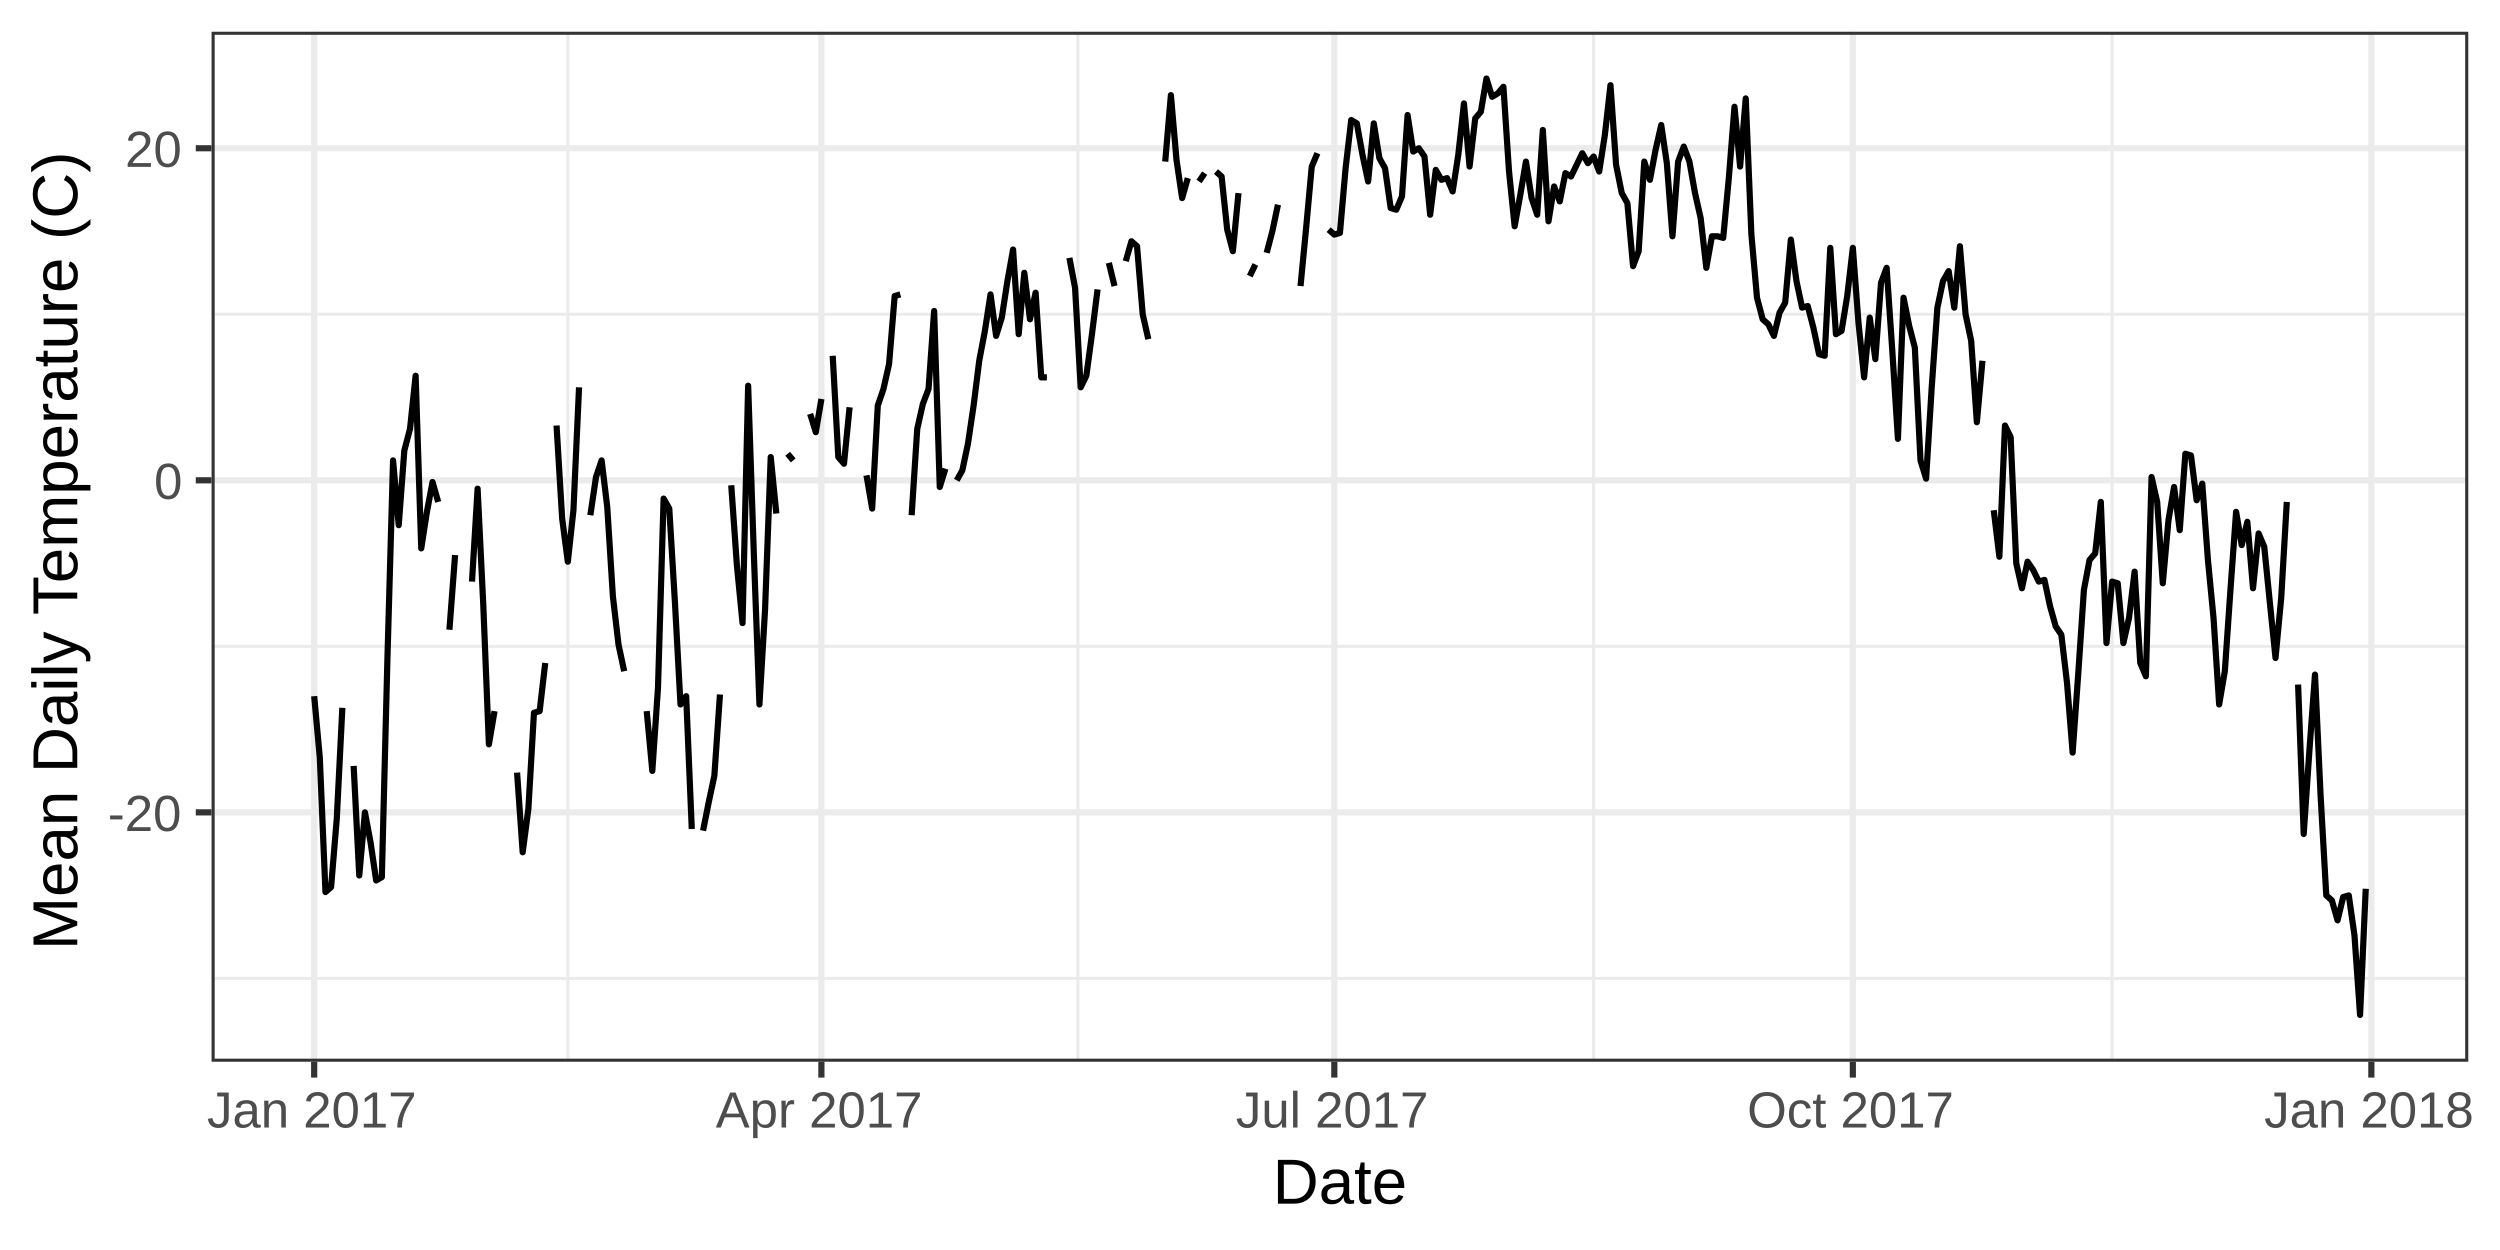
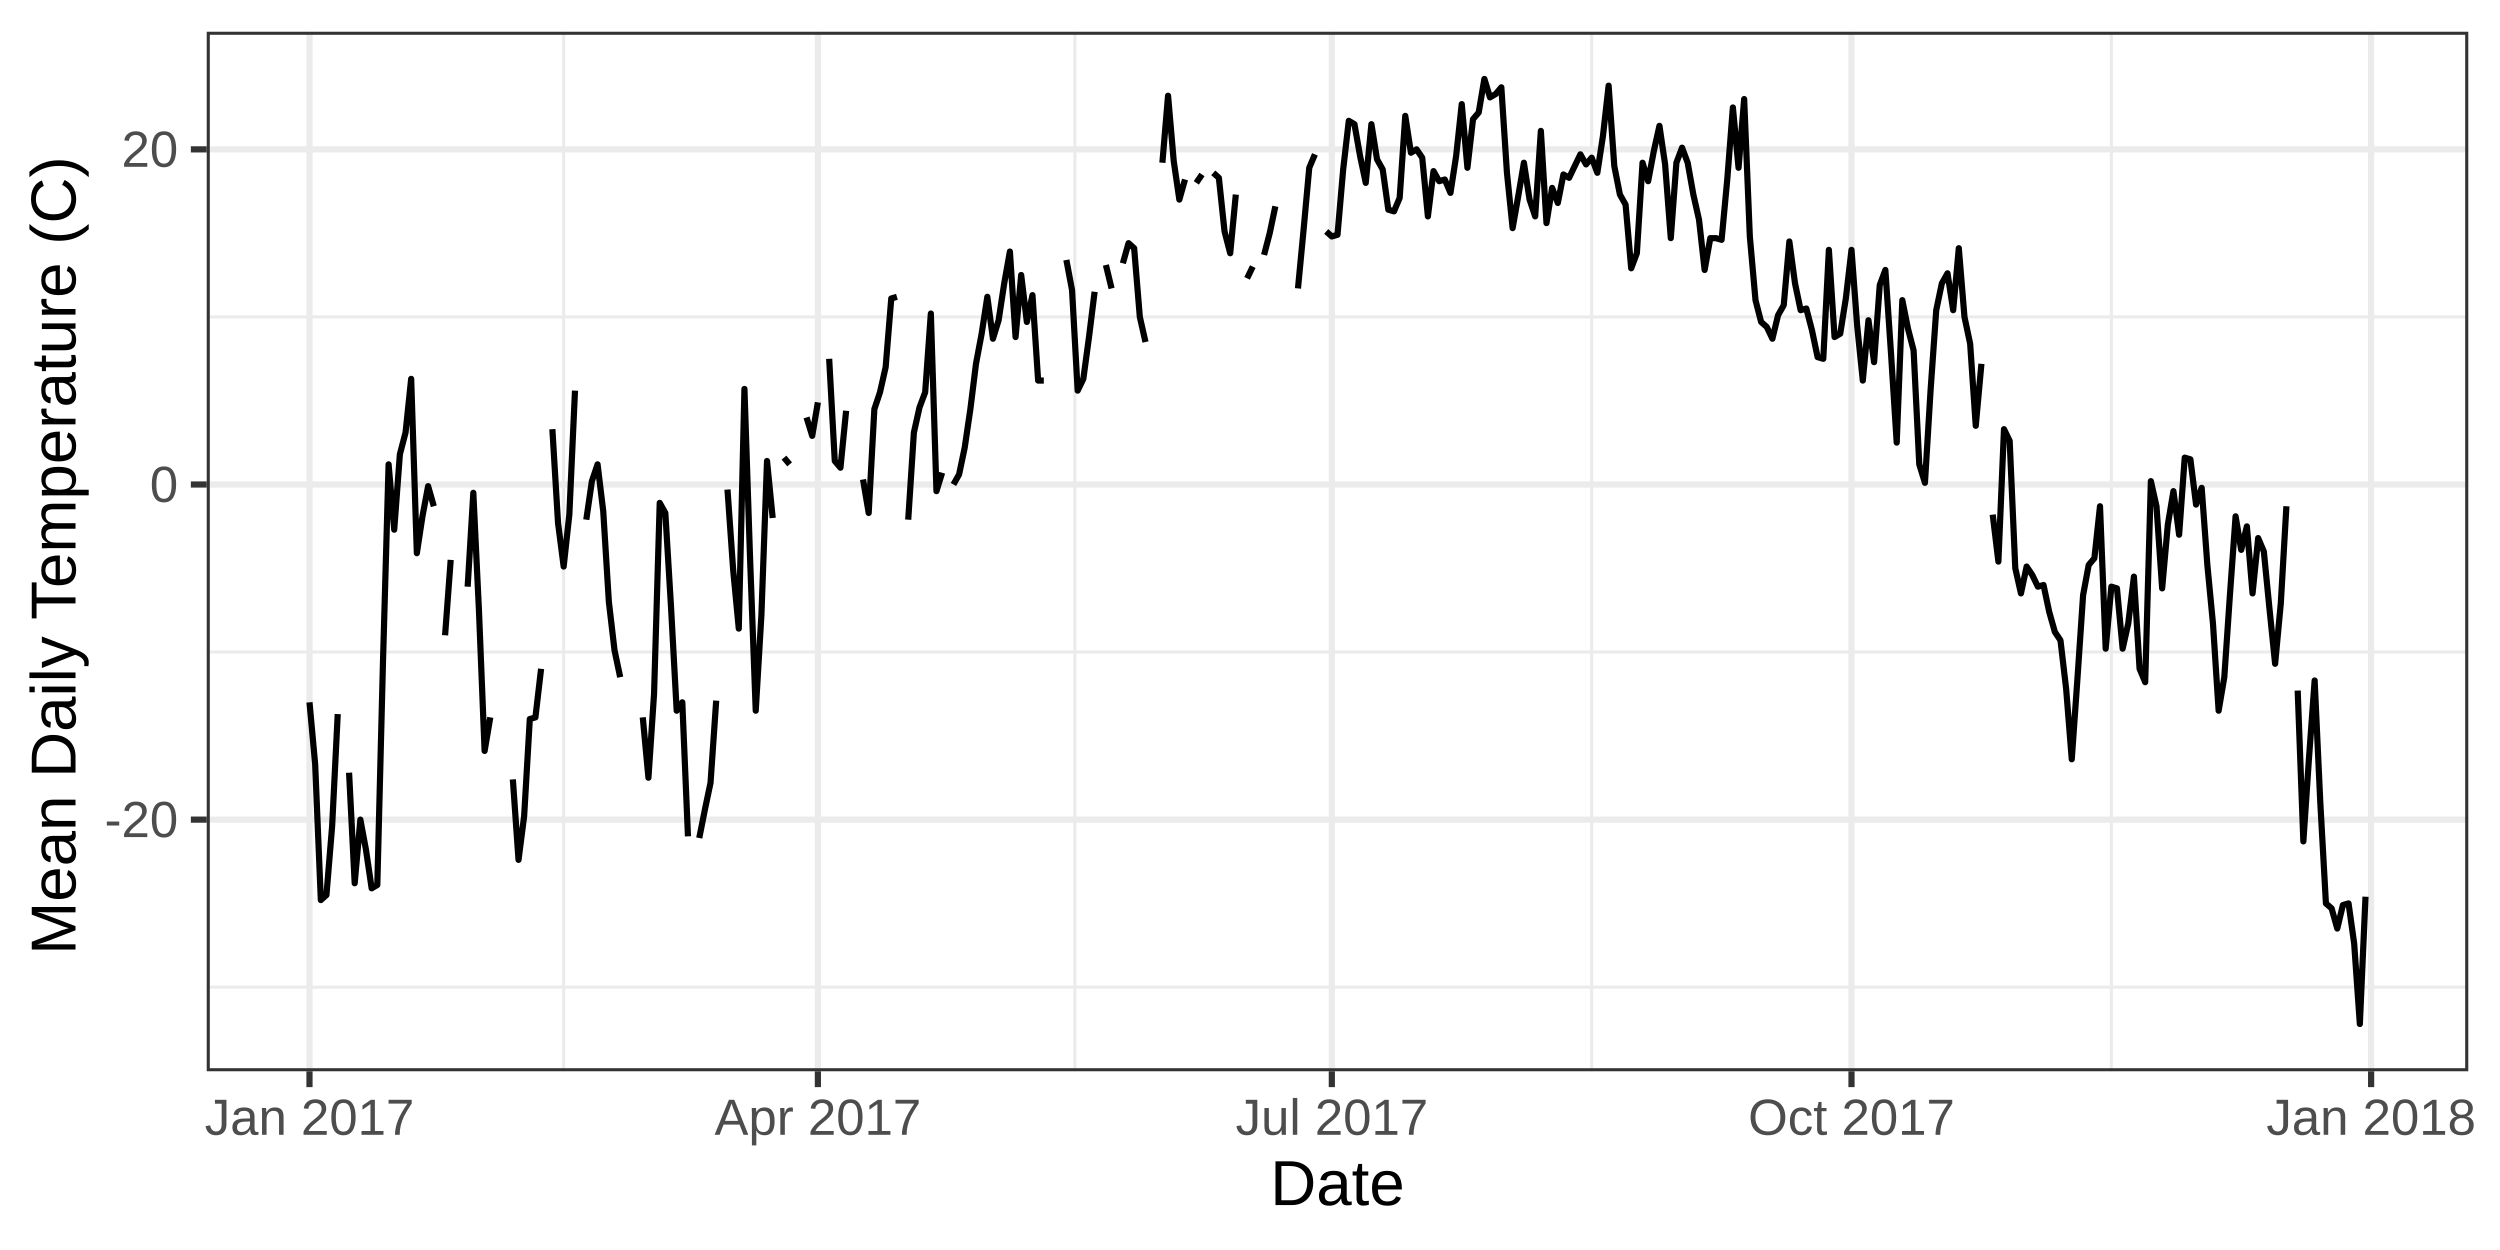
<svg xmlns="http://www.w3.org/2000/svg" viewBox="0 0 432.00 216.00">
  <defs>
    <style type="text/css">
-     line, polyline, path, rect, circle {
+     line, polyline, polygon, path, rect, circle {
      fill: none;
      stroke: #000000;
      stroke-linecap: round;
      stroke-linejoin: round;
      stroke-miterlimit: 10.00;
    }
  </style>
  </defs>
  <rect width="100%" height="100%" style="stroke: none; fill: #FFFFFF;" />
  <rect x="0.00" y="0.00" width="432.00" height="216.00" style="stroke-width: 1.07; stroke: #FFFFFF; fill: #FFFFFF;" />
  <defs>
-     <clipPath id="cpMzYuNTY0N3w0MjYuNTIxfDE4My40NzR8NS40Nzk0NQ==">
-       <rect x="36.56" y="5.48" width="389.96" height="177.99" />
+     <clipPath id="cpMzUuNzJ8NDI2LjUyfDE4NS4xMnw1LjQ4">
+       <rect x="35.72" y="5.48" width="390.80" height="179.64" />
    </clipPath>
  </defs>
-   <rect x="36.56" y="5.48" width="389.96" height="177.99" style="stroke-width: 1.07; stroke: none; fill: #FFFFFF;" clip-path="url(#cpMzYuNTY0N3w0MjYuNTIxfDE4My40NzR8NS40Nzk0NQ==)" />
-   <polyline points="36.56,169.07 426.52,169.07 " style="stroke-width: 0.53; stroke: #EBEBEB; stroke-linecap: butt;" clip-path="url(#cpMzYuNTY0N3w0MjYuNTIxfDE4My40NzR8NS40Nzk0NQ==)" />
-   <polyline points="36.56,111.69 426.52,111.69 " style="stroke-width: 0.53; stroke: #EBEBEB; stroke-linecap: butt;" clip-path="url(#cpMzYuNTY0N3w0MjYuNTIxfDE4My40NzR8NS40Nzk0NQ==)" />
-   <polyline points="36.56,54.31 426.52,54.31 " style="stroke-width: 0.53; stroke: #EBEBEB; stroke-linecap: butt;" clip-path="url(#cpMzYuNTY0N3w0MjYuNTIxfDE4My40NzR8NS40Nzk0NQ==)" />
-   <polyline points="98.12,183.47 98.12,5.48 " style="stroke-width: 0.53; stroke: #EBEBEB; stroke-linecap: butt;" clip-path="url(#cpMzYuNTY0N3w0MjYuNTIxfDE4My40NzR8NS40Nzk0NQ==)" />
-   <polyline points="186.26,183.47 186.26,5.48 " style="stroke-width: 0.53; stroke: #EBEBEB; stroke-linecap: butt;" clip-path="url(#cpMzYuNTY0N3w0MjYuNTIxfDE4My40NzR8NS40Nzk0NQ==)" />
-   <polyline points="275.37,183.47 275.37,5.48 " style="stroke-width: 0.53; stroke: #EBEBEB; stroke-linecap: butt;" clip-path="url(#cpMzYuNTY0N3w0MjYuNTIxfDE4My40NzR8NS40Nzk0NQ==)" />
-   <polyline points="364.97,183.47 364.97,5.48 " style="stroke-width: 0.53; stroke: #EBEBEB; stroke-linecap: butt;" clip-path="url(#cpMzYuNTY0N3w0MjYuNTIxfDE4My40NzR8NS40Nzk0NQ==)" />
-   <polyline points="36.56,140.38 426.52,140.38 " style="stroke-width: 1.07; stroke: #EBEBEB; stroke-linecap: butt;" clip-path="url(#cpMzYuNTY0N3w0MjYuNTIxfDE4My40NzR8NS40Nzk0NQ==)" />
-   <polyline points="36.56,83.00 426.52,83.00 " style="stroke-width: 1.07; stroke: #EBEBEB; stroke-linecap: butt;" clip-path="url(#cpMzYuNTY0N3w0MjYuNTIxfDE4My40NzR8NS40Nzk0NQ==)" />
-   <polyline points="36.56,25.62 426.52,25.62 " style="stroke-width: 1.07; stroke: #EBEBEB; stroke-linecap: butt;" clip-path="url(#cpMzYuNTY0N3w0MjYuNTIxfDE4My40NzR8NS40Nzk0NQ==)" />
-   <polyline points="54.29,183.47 54.29,5.48 " style="stroke-width: 1.07; stroke: #EBEBEB; stroke-linecap: butt;" clip-path="url(#cpMzYuNTY0N3w0MjYuNTIxfDE4My40NzR8NS40Nzk0NQ==)" />
-   <polyline points="141.94,183.47 141.94,5.48 " style="stroke-width: 1.07; stroke: #EBEBEB; stroke-linecap: butt;" clip-path="url(#cpMzYuNTY0N3w0MjYuNTIxfDE4My40NzR8NS40Nzk0NQ==)" />
-   <polyline points="230.57,183.47 230.57,5.48 " style="stroke-width: 1.07; stroke: #EBEBEB; stroke-linecap: butt;" clip-path="url(#cpMzYuNTY0N3w0MjYuNTIxfDE4My40NzR8NS40Nzk0NQ==)" />
-   <polyline points="320.17,183.47 320.17,5.48 " style="stroke-width: 1.07; stroke: #EBEBEB; stroke-linecap: butt;" clip-path="url(#cpMzYuNTY0N3w0MjYuNTIxfDE4My40NzR8NS40Nzk0NQ==)" />
-   <polyline points="409.77,183.47 409.77,5.48 " style="stroke-width: 1.07; stroke: #EBEBEB; stroke-linecap: butt;" clip-path="url(#cpMzYuNTY0N3w0MjYuNTIxfDE4My40NzR8NS40Nzk0NQ==)" />
-   <polyline points="54.29,120.30 55.26,130.91 56.24,154.15 57.21,153.29 58.19,141.53 59.16,122.31 " style="stroke-width: 1.07; stroke-linecap: butt;" clip-path="url(#cpMzYuNTY0N3w0MjYuNTIxfDE4My40NzR8NS40Nzk0NQ==)" />
-   <polyline points="61.11,132.35 62.08,151.28 63.06,140.38 64.03,145.55 65.00,152.14 65.98,151.57 66.95,113.70 67.92,79.56 68.90,90.75 69.87,77.84 70.85,74.11 71.82,64.93 72.79,94.76 73.77,88.45 74.74,83.29 75.72,86.73 " style="stroke-width: 1.07; stroke-linecap: butt;" clip-path="url(#cpMzYuNTY0N3w0MjYuNTIxfDE4My40NzR8NS40Nzk0NQ==)" />
-   <polyline points="77.66,108.82 78.64,95.91 " style="stroke-width: 1.07; stroke-linecap: butt;" clip-path="url(#cpMzYuNTY0N3w0MjYuNTIxfDE4My40NzR8NS40Nzk0NQ==)" />
-   <polyline points="81.56,100.50 82.53,84.44 83.51,104.52 84.48,128.62 85.46,122.88 " style="stroke-width: 1.07; stroke-linecap: butt;" clip-path="url(#cpMzYuNTY0N3w0MjYuNTIxfDE4My40NzR8NS40Nzk0NQ==)" />
-   <polyline points="89.35,133.50 90.32,147.27 91.30,139.81 92.27,123.17 93.25,122.88 94.22,114.56 " style="stroke-width: 1.07; stroke-linecap: butt;" clip-path="url(#cpMzYuNTY0N3w0MjYuNTIxfDE4My40NzR8NS40Nzk0NQ==)" />
-   <polyline points="96.17,73.53 97.14,89.60 98.12,97.06 99.09,88.17 100.06,66.93 " style="stroke-width: 1.07; stroke-linecap: butt;" clip-path="url(#cpMzYuNTY0N3w0MjYuNTIxfDE4My40NzR8NS40Nzk0NQ==)" />
-   <polyline points="102.01,89.03 102.99,82.43 103.96,79.56 104.93,87.59 105.91,103.08 106.88,111.40 107.86,115.99 " style="stroke-width: 1.07; stroke-linecap: butt;" clip-path="url(#cpMzYuNTY0N3w0MjYuNTIxfDE4My40NzR8NS40Nzk0NQ==)" />
-   <polyline points="111.75,122.88 112.72,133.21 113.70,118.86 114.67,86.16 115.65,87.88 116.62,103.94 117.59,121.73 118.57,120.30 119.54,143.25 " style="stroke-width: 1.07; stroke-linecap: butt;" clip-path="url(#cpMzYuNTY0N3w0MjYuNTIxfDE4My40NzR8NS40Nzk0NQ==)" />
-   <polyline points="121.49,143.54 122.46,138.66 123.44,134.07 124.41,120.01 " style="stroke-width: 1.07; stroke-linecap: butt;" clip-path="url(#cpMzYuNTY0N3w0MjYuNTIxfDE4My40NzR8NS40Nzk0NQ==)" />
-   <polyline points="126.36,83.86 127.33,97.63 128.31,107.67 129.28,66.65 130.26,95.62 131.23,121.73 132.20,105.38 133.18,78.98 134.15,88.74 " style="stroke-width: 1.07; stroke-linecap: butt;" clip-path="url(#cpMzYuNTY0N3w0MjYuNTIxfDE4My40NzR8NS40Nzk0NQ==)" />
-   <polyline points="136.10,78.41 137.07,79.56 " style="stroke-width: 1.07; stroke-linecap: butt;" clip-path="url(#cpMzYuNTY0N3w0MjYuNTIxfDE4My40NzR8NS40Nzk0NQ==)" />
-   <polyline points="139.99,71.52 140.97,74.68 141.94,68.94 " style="stroke-width: 1.07; stroke-linecap: butt;" clip-path="url(#cpMzYuNTY0N3w0MjYuNTIxfDE4My40NzR8NS40Nzk0NQ==)" />
-   <polyline points="143.89,61.48 144.86,78.98 145.84,80.13 146.81,70.38 " style="stroke-width: 1.07; stroke-linecap: butt;" clip-path="url(#cpMzYuNTY0N3w0MjYuNTIxfDE4My40NzR8NS40Nzk0NQ==)" />
-   <polyline points="149.73,82.14 150.71,87.88 151.68,70.09 152.66,67.22 153.63,62.92 154.60,51.15 155.58,50.87 " style="stroke-width: 1.07; stroke-linecap: butt;" clip-path="url(#cpMzYuNTY0N3w0MjYuNTIxfDE4My40NzR8NS40Nzk0NQ==)" />
-   <polyline points="157.53,89.03 158.50,74.11 159.47,69.80 160.45,67.22 161.42,53.74 162.39,84.15 163.37,80.99 " style="stroke-width: 1.07; stroke-linecap: butt;" clip-path="url(#cpMzYuNTY0N3w0MjYuNTIxfDE4My40NzR8NS40Nzk0NQ==)" />
-   <polyline points="165.32,83.00 166.29,81.28 167.26,76.69 168.24,70.09 169.21,62.34 170.19,57.18 171.16,50.87 172.13,58.04 173.11,54.88 174.08,48.57 175.06,43.12 176.03,57.75 177.00,47.14 177.98,55.17 178.95,50.58 179.93,65.21 180.90,65.21 " style="stroke-width: 1.07; stroke-linecap: butt;" clip-path="url(#cpMzYuNTY0N3w0MjYuNTIxfDE4My40NzR8NS40Nzk0NQ==)" />
-   <polyline points="184.79,44.56 185.77,49.72 186.74,66.93 187.72,64.93 188.69,57.75 189.66,50.01 " style="stroke-width: 1.07; stroke-linecap: butt;" clip-path="url(#cpMzYuNTY0N3w0MjYuNTIxfDE4My40NzR8NS40Nzk0NQ==)" />
-   <polyline points="191.61,45.42 192.59,49.43 " style="stroke-width: 1.07; stroke-linecap: butt;" clip-path="url(#cpMzYuNTY0N3w0MjYuNTIxfDE4My40NzR8NS40Nzk0NQ==)" />
-   <polyline points="194.53,45.13 195.51,41.69 196.48,42.55 197.46,54.31 198.43,58.61 " style="stroke-width: 1.07; stroke-linecap: butt;" clip-path="url(#cpMzYuNTY0N3w0MjYuNTIxfDE4My40NzR8NS40Nzk0NQ==)" />
-   <polyline points="201.35,27.92 202.33,16.44 203.30,27.63 204.27,34.23 205.25,30.78 " style="stroke-width: 1.07; stroke-linecap: butt;" clip-path="url(#cpMzYuNTY0N3w0MjYuNTIxfDE4My40NzR8NS40Nzk0NQ==)" />
-   <polyline points="207.19,31.36 208.17,29.92 " style="stroke-width: 1.07; stroke-linecap: butt;" clip-path="url(#cpMzYuNTY0N3w0MjYuNTIxfDE4My40NzR8NS40Nzk0NQ==)" />
-   <polyline points="210.12,29.64 211.09,30.50 212.06,39.68 213.04,43.41 214.01,33.37 " style="stroke-width: 1.07; stroke-linecap: butt;" clip-path="url(#cpMzYuNTY0N3w0MjYuNTIxfDE4My40NzR8NS40Nzk0NQ==)" />
-   <polyline points="215.96,47.71 216.93,45.70 " style="stroke-width: 1.07; stroke-linecap: butt;" clip-path="url(#cpMzYuNTY0N3w0MjYuNTIxfDE4My40NzR8NS40Nzk0NQ==)" />
-   <polyline points="218.88,43.69 219.86,39.97 220.83,35.37 " style="stroke-width: 1.07; stroke-linecap: butt;" clip-path="url(#cpMzYuNTY0N3w0MjYuNTIxfDE4My40NzR8NS40Nzk0NQ==)" />
-   <polyline points="224.73,49.43 225.70,39.39 226.67,28.78 227.65,26.48 " style="stroke-width: 1.07; stroke-linecap: butt;" clip-path="url(#cpMzYuNTY0N3w0MjYuNTIxfDE4My40NzR8NS40Nzk0NQ==)" />
-   <polyline points="229.59,39.68 230.57,40.54 231.54,40.25 232.52,29.06 233.49,20.74 234.46,21.32 235.44,26.77 236.41,31.36 237.39,21.32 238.36,27.34 239.33,29.06 240.31,35.95 241.28,36.24 242.26,33.94 243.23,19.88 244.20,26.19 245.18,25.62 246.15,27.05 247.13,37.10 248.10,29.35 249.07,31.07 250.05,30.78 251.02,33.08 251.99,26.77 252.97,17.87 253.94,28.78 254.92,20.46 255.89,19.31 256.86,13.57 257.84,16.73 258.81,16.15 259.79,15.00 260.76,29.64 261.73,39.10 262.71,33.65 263.68,27.92 264.66,34.23 265.63,37.10 266.60,22.46 267.58,38.24 268.55,32.22 269.53,34.80 270.50,29.92 271.47,30.50 272.45,28.49 273.42,26.48 274.39,28.20 275.37,27.05 276.34,29.64 277.32,23.32 278.29,14.72 279.26,28.49 280.24,33.37 281.21,35.09 282.19,45.99 283.16,43.41 284.13,27.92 285.11,31.07 286.08,25.91 287.06,21.60 288.03,28.20 289.00,40.83 289.98,27.92 290.95,25.33 291.93,27.92 292.90,33.37 293.87,37.67 294.85,46.28 295.82,40.83 296.79,40.83 297.77,41.11 298.74,30.78 299.72,18.45 300.69,28.78 301.66,17.01 302.64,40.54 303.61,51.44 304.59,55.17 305.56,56.03 306.53,58.04 307.51,54.02 308.48,52.30 309.46,41.40 310.43,48.57 311.40,53.16 312.38,52.88 313.35,56.61 314.33,61.20 315.30,61.48 316.27,42.83 317.25,57.75 318.22,57.18 319.20,51.15 320.17,42.83 321.14,55.74 322.12,65.21 323.09,54.88 324.06,62.06 325.04,48.86 326.01,46.28 326.99,60.62 327.96,75.83 328.93,51.44 329.91,56.32 330.88,60.05 331.86,79.56 332.83,82.71 333.80,66.93 334.78,53.16 335.75,48.57 336.73,46.85 337.70,53.16 338.67,42.55 339.65,54.31 340.62,58.90 341.60,72.96 342.57,62.34 " style="stroke-width: 1.07; stroke-linecap: butt;" clip-path="url(#cpMzYuNTY0N3w0MjYuNTIxfDE4My40NzR8NS40Nzk0NQ==)" />
-   <polyline points="344.52,88.17 345.49,96.20 346.46,73.53 347.44,75.54 348.41,97.35 349.39,101.65 350.36,97.06 351.33,98.49 352.31,100.50 353.28,100.21 354.26,104.81 355.23,108.25 356.20,109.68 357.18,118.00 358.15,130.05 359.13,116.28 360.10,101.94 361.07,96.77 362.05,95.62 363.02,86.73 364.00,111.12 364.97,100.50 365.94,100.79 366.92,111.12 367.89,106.81 368.86,98.78 369.84,114.56 370.81,116.86 371.79,82.43 372.76,86.73 373.73,100.79 374.71,89.89 375.68,84.15 376.66,91.61 377.63,78.41 378.60,78.70 379.58,86.44 380.55,83.57 381.53,96.77 382.50,106.81 383.47,121.73 384.45,115.99 385.42,101.94 386.40,88.45 387.37,94.19 388.34,90.17 389.32,101.65 390.29,92.18 391.26,94.48 392.24,104.23 393.21,113.70 394.19,103.37 395.16,86.73 " style="stroke-width: 1.07; stroke-linecap: butt;" clip-path="url(#cpMzYuNTY0N3w0MjYuNTIxfDE4My40NzR8NS40Nzk0NQ==)" />
-   <polyline points="397.11,118.29 398.08,144.11 399.06,129.77 400.03,116.57 401.00,137.51 401.98,154.73 402.95,155.59 403.93,159.03 404.90,155.01 405.87,154.73 406.85,161.61 407.82,175.38 408.80,153.58 " style="stroke-width: 1.07; stroke-linecap: butt;" clip-path="url(#cpMzYuNTY0N3w0MjYuNTIxfDE4My40NzR8NS40Nzk0NQ==)" />
-   <rect x="36.56" y="5.48" width="389.96" height="177.99" style="stroke-width: 1.07; stroke: #333333;" clip-path="url(#cpMzYuNTY0N3w0MjYuNTIxfDE4My40NzR8NS40Nzk0NQ==)" />
+   <rect x="35.72" y="5.48" width="390.80" height="179.64" style="stroke-width: 1.07; stroke: none; fill: #FFFFFF;" clip-path="url(#cpMzUuNzJ8NDI2LjUyfDE4NS4xMnw1LjQ4)" />
+   <polyline points="35.72,170.58 426.52,170.58 " style="stroke-width: 0.53; stroke: #EBEBEB; stroke-linecap: butt;" clip-path="url(#cpMzUuNzJ8NDI2LjUyfDE4NS4xMnw1LjQ4)" />
+   <polyline points="35.72,112.67 426.52,112.67 " style="stroke-width: 0.53; stroke: #EBEBEB; stroke-linecap: butt;" clip-path="url(#cpMzUuNzJ8NDI2LjUyfDE4NS4xMnw1LjQ4)" />
+   <polyline points="35.72,54.76 426.52,54.76 " style="stroke-width: 0.53; stroke: #EBEBEB; stroke-linecap: butt;" clip-path="url(#cpMzUuNzJ8NDI2LjUyfDE4NS4xMnw1LjQ4)" />
+   <polyline points="97.40,185.12 97.40,5.48 " style="stroke-width: 0.53; stroke: #EBEBEB; stroke-linecap: butt;" clip-path="url(#cpMzUuNzJ8NDI2LjUyfDE4NS4xMnw1LjQ4)" />
+   <polyline points="185.74,185.12 185.74,5.48 " style="stroke-width: 0.53; stroke: #EBEBEB; stroke-linecap: butt;" clip-path="url(#cpMzUuNzJ8NDI2LjUyfDE4NS4xMnw1LjQ4)" />
+   <polyline points="275.04,185.12 275.04,5.48 " style="stroke-width: 0.53; stroke: #EBEBEB; stroke-linecap: butt;" clip-path="url(#cpMzUuNzJ8NDI2LjUyfDE4NS4xMnw1LjQ4)" />
+   <polyline points="364.84,185.12 364.84,5.48 " style="stroke-width: 0.53; stroke: #EBEBEB; stroke-linecap: butt;" clip-path="url(#cpMzUuNzJ8NDI2LjUyfDE4NS4xMnw1LjQ4)" />
+   <polyline points="35.72,141.63 426.52,141.63 " style="stroke-width: 1.07; stroke: #EBEBEB; stroke-linecap: butt;" clip-path="url(#cpMzUuNzJ8NDI2LjUyfDE4NS4xMnw1LjQ4)" />
+   <polyline points="35.72,83.72 426.52,83.72 " style="stroke-width: 1.07; stroke: #EBEBEB; stroke-linecap: butt;" clip-path="url(#cpMzUuNzJ8NDI2LjUyfDE4NS4xMnw1LjQ4)" />
+   <polyline points="35.72,25.81 426.52,25.81 " style="stroke-width: 1.07; stroke: #EBEBEB; stroke-linecap: butt;" clip-path="url(#cpMzUuNzJ8NDI2LjUyfDE4NS4xMnw1LjQ4)" />
+   <polyline points="53.48,185.12 53.48,5.48 " style="stroke-width: 1.07; stroke: #EBEBEB; stroke-linecap: butt;" clip-path="url(#cpMzUuNzJ8NDI2LjUyfDE4NS4xMnw1LjQ4)" />
+   <polyline points="141.33,185.12 141.33,5.48 " style="stroke-width: 1.07; stroke: #EBEBEB; stroke-linecap: butt;" clip-path="url(#cpMzUuNzJ8NDI2LjUyfDE4NS4xMnw1LjQ4)" />
+   <polyline points="230.14,185.12 230.14,5.48 " style="stroke-width: 1.07; stroke: #EBEBEB; stroke-linecap: butt;" clip-path="url(#cpMzUuNzJ8NDI2LjUyfDE4NS4xMnw1LjQ4)" />
+   <polyline points="319.94,185.12 319.94,5.48 " style="stroke-width: 1.07; stroke: #EBEBEB; stroke-linecap: butt;" clip-path="url(#cpMzUuNzJ8NDI2LjUyfDE4NS4xMnw1LjQ4)" />
+   <polyline points="409.73,185.12 409.73,5.48 " style="stroke-width: 1.07; stroke: #EBEBEB; stroke-linecap: butt;" clip-path="url(#cpMzUuNzJ8NDI2LjUyfDE4NS4xMnw1LjQ4)" />
+   <polyline points="53.48,121.36 54.46,132.07 55.44,155.53 56.41,154.66 57.39,142.79 58.36,123.39 " style="stroke-width: 1.07; stroke-linecap: butt;" clip-path="url(#cpMzUuNzJ8NDI2LjUyfDE4NS4xMnw1LjQ4)" />
+   <polyline points="60.32,133.52 61.29,152.63 62.27,141.63 63.24,146.84 64.22,153.50 65.20,152.92 66.17,114.70 67.15,80.24 68.12,91.53 69.10,78.50 70.08,74.74 71.05,65.47 72.03,95.59 73.00,89.22 73.98,84.01 74.96,87.48 " style="stroke-width: 1.07; stroke-linecap: butt;" clip-path="url(#cpMzUuNzJ8NDI2LjUyfDE4NS4xMnw1LjQ4)" />
+   <polyline points="76.91,109.78 77.88,96.75 " style="stroke-width: 1.07; stroke-linecap: butt;" clip-path="url(#cpMzUuNzJ8NDI2LjUyfDE4NS4xMnw1LjQ4)" />
+   <polyline points="80.81,101.38 81.79,85.16 82.76,105.43 83.74,129.76 84.72,123.96 " style="stroke-width: 1.07; stroke-linecap: butt;" clip-path="url(#cpMzUuNzJ8NDI2LjUyfDE4NS4xMnw1LjQ4)" />
+   <polyline points="88.62,134.68 89.60,148.58 90.57,141.05 91.55,124.25 92.52,123.96 93.50,115.57 " style="stroke-width: 1.07; stroke-linecap: butt;" clip-path="url(#cpMzUuNzJ8NDI2LjUyfDE4NS4xMnw1LjQ4)" />
+   <polyline points="95.45,74.16 96.43,90.38 97.40,97.90 98.38,88.93 99.36,67.50 " style="stroke-width: 1.07; stroke-linecap: butt;" clip-path="url(#cpMzUuNzJ8NDI2LjUyfDE4NS4xMnw1LjQ4)" />
+   <polyline points="101.31,89.80 102.28,83.14 103.26,80.24 104.24,88.35 105.21,103.99 106.19,112.38 107.17,117.02 " style="stroke-width: 1.07; stroke-linecap: butt;" clip-path="url(#cpMzUuNzJ8NDI2LjUyfDE4NS4xMnw1LjQ4)" />
+   <polyline points="111.07,123.96 112.05,134.39 113.02,119.91 114.00,86.90 114.97,88.64 115.95,104.85 116.93,122.81 117.90,121.36 118.88,144.52 " style="stroke-width: 1.07; stroke-linecap: butt;" clip-path="url(#cpMzUuNzJ8NDI2LjUyfDE4NS4xMnw1LjQ4)" />
+   <polyline points="120.83,144.81 121.81,139.89 122.78,135.26 123.76,121.07 " style="stroke-width: 1.07; stroke-linecap: butt;" clip-path="url(#cpMzUuNzJ8NDI2LjUyfDE4NS4xMnw1LjQ4)" />
+   <polyline points="125.71,84.59 126.69,98.48 127.66,108.62 128.64,67.21 129.61,96.46 130.59,122.81 131.57,106.30 132.54,79.66 133.52,89.51 " style="stroke-width: 1.07; stroke-linecap: butt;" clip-path="url(#cpMzUuNzJ8NDI2LjUyfDE4NS4xMnw1LjQ4)" />
+   <polyline points="135.47,79.08 136.45,80.24 " style="stroke-width: 1.07; stroke-linecap: butt;" clip-path="url(#cpMzUuNzJ8NDI2LjUyfDE4NS4xMnw1LjQ4)" />
+   <polyline points="139.37,72.13 140.35,75.32 141.33,69.53 " style="stroke-width: 1.07; stroke-linecap: butt;" clip-path="url(#cpMzUuNzJ8NDI2LjUyfDE4NS4xMnw1LjQ4)" />
+   <polyline points="143.28,62.00 144.25,79.66 145.23,80.82 146.21,70.98 " style="stroke-width: 1.07; stroke-linecap: butt;" clip-path="url(#cpMzUuNzJ8NDI2LjUyfDE4NS4xMnw1LjQ4)" />
+   <polyline points="149.13,82.85 150.11,88.64 151.09,70.69 152.06,67.79 153.04,63.45 154.01,51.58 154.99,51.29 " style="stroke-width: 1.07; stroke-linecap: butt;" clip-path="url(#cpMzUuNzJ8NDI2LjUyfDE4NS4xMnw1LjQ4)" />
+   <polyline points="156.94,89.80 157.92,74.74 158.89,70.40 159.87,67.79 160.85,54.18 161.82,84.87 162.80,81.69 " style="stroke-width: 1.07; stroke-linecap: butt;" clip-path="url(#cpMzUuNzJ8NDI2LjUyfDE4NS4xMnw1LjQ4)" />
+   <polyline points="164.75,83.72 165.73,81.98 166.70,77.35 167.68,70.69 168.65,62.87 169.63,57.66 170.61,51.29 171.58,58.53 172.56,55.34 173.53,48.97 174.51,43.47 175.49,58.24 176.46,47.52 177.44,55.63 178.41,51.00 179.39,65.76 180.37,65.76 " style="stroke-width: 1.07; stroke-linecap: butt;" clip-path="url(#cpMzUuNzJ8NDI2LjUyfDE4NS4xMnw1LjQ4)" />
+   <polyline points="184.27,44.92 185.25,50.13 186.22,67.50 187.20,65.47 188.18,58.24 189.15,50.42 " style="stroke-width: 1.07; stroke-linecap: butt;" clip-path="url(#cpMzUuNzJ8NDI2LjUyfDE4NS4xMnw1LjQ4)" />
+   <polyline points="191.10,45.79 192.08,49.84 " style="stroke-width: 1.07; stroke-linecap: butt;" clip-path="url(#cpMzUuNzJ8NDI2LjUyfDE4NS4xMnw1LjQ4)" />
+   <polyline points="194.03,45.50 195.01,42.02 195.98,42.89 196.96,54.76 197.94,59.10 " style="stroke-width: 1.07; stroke-linecap: butt;" clip-path="url(#cpMzUuNzJ8NDI2LjUyfDE4NS4xMnw1LjQ4)" />
+   <polyline points="200.86,28.12 201.84,16.54 202.82,27.83 203.79,34.49 204.77,31.02 " style="stroke-width: 1.07; stroke-linecap: butt;" clip-path="url(#cpMzUuNzJ8NDI2LjUyfDE4NS4xMnw1LjQ4)" />
+   <polyline points="206.72,31.60 207.70,30.15 " style="stroke-width: 1.07; stroke-linecap: butt;" clip-path="url(#cpMzUuNzJ8NDI2LjUyfDE4NS4xMnw1LjQ4)" />
+   <polyline points="209.65,29.86 210.62,30.73 211.60,39.99 212.58,43.76 213.55,33.62 " style="stroke-width: 1.07; stroke-linecap: butt;" clip-path="url(#cpMzUuNzJ8NDI2LjUyfDE4NS4xMnw1LjQ4)" />
+   <polyline points="215.50,48.10 216.48,46.07 " style="stroke-width: 1.07; stroke-linecap: butt;" clip-path="url(#cpMzUuNzJ8NDI2LjUyfDE4NS4xMnw1LjQ4)" />
+   <polyline points="218.43,44.05 219.41,40.28 220.38,35.65 " style="stroke-width: 1.07; stroke-linecap: butt;" clip-path="url(#cpMzUuNzJ8NDI2LjUyfDE4NS4xMnw1LjQ4)" />
+   <polyline points="224.29,49.84 225.26,39.70 226.24,28.99 227.22,26.67 " style="stroke-width: 1.07; stroke-linecap: butt;" clip-path="url(#cpMzUuNzJ8NDI2LjUyfDE4NS4xMnw1LjQ4)" />
+   <polyline points="229.17,39.99 230.14,40.86 231.12,40.57 232.10,29.28 233.07,20.88 234.05,21.46 235.02,26.96 236.00,31.60 236.98,21.46 237.95,27.54 238.93,29.28 239.90,36.23 240.88,36.52 241.86,34.20 242.83,20.02 243.81,26.39 244.78,25.81 245.76,27.25 246.74,37.39 247.71,29.57 248.69,31.31 249.66,31.02 250.64,33.33 251.62,26.96 252.59,17.99 253.57,28.99 254.54,20.59 255.52,19.44 256.50,13.64 257.47,16.83 258.45,16.25 259.43,15.09 260.40,29.86 261.38,39.42 262.35,33.91 263.33,28.12 264.31,34.49 265.28,37.39 266.26,22.62 267.23,38.55 268.21,32.47 269.19,35.07 270.16,30.15 271.14,30.73 272.11,28.70 273.09,26.67 274.07,28.41 275.04,27.25 276.02,29.86 276.99,23.49 277.97,14.80 278.95,28.70 279.92,33.62 280.90,35.36 281.87,46.36 282.85,43.76 283.83,28.12 284.80,31.31 285.78,26.10 286.75,21.75 287.73,28.41 288.71,41.15 289.68,28.12 290.66,25.52 291.63,28.12 292.61,33.62 293.59,37.97 294.56,46.65 295.54,41.15 296.51,41.15 297.49,41.44 298.47,31.02 299.44,18.57 300.42,28.99 301.39,17.12 302.37,40.86 303.35,51.87 304.32,55.63 305.30,56.50 306.27,58.53 307.25,54.47 308.23,52.73 309.20,41.73 310.18,48.97 311.15,53.60 312.13,53.31 313.11,57.08 314.08,61.71 315.06,62.00 316.03,43.18 317.01,58.24 317.99,57.66 318.96,51.58 319.94,43.18 320.91,56.21 321.89,65.76 322.87,55.34 323.84,62.58 324.82,49.26 325.79,46.65 326.77,61.13 327.75,76.48 328.72,51.87 329.70,56.79 330.67,60.55 331.65,80.24 332.63,83.43 333.60,67.50 334.58,53.60 335.55,48.97 336.53,47.23 337.51,53.60 338.48,42.89 339.46,54.76 340.44,59.39 341.41,73.58 342.39,62.87 " style="stroke-width: 1.07; stroke-linecap: butt;" clip-path="url(#cpMzUuNzJ8NDI2LjUyfDE4NS4xMnw1LjQ4)" />
+   <polyline points="344.34,88.93 345.32,97.04 346.29,74.16 347.27,76.19 348.24,98.19 349.22,102.54 350.20,97.90 351.17,99.35 352.15,101.38 353.12,101.09 354.10,105.72 355.08,109.20 356.05,110.65 357.03,119.04 358.00,131.20 358.98,117.30 359.96,102.83 360.93,97.62 361.91,96.46 362.88,87.48 363.86,112.09 364.84,101.38 365.81,101.67 366.79,112.09 367.76,107.75 368.74,99.64 369.72,115.57 370.69,117.88 371.67,83.14 372.64,87.48 373.62,101.67 374.60,90.67 375.57,84.87 376.55,92.40 377.52,79.08 378.50,79.37 379.48,87.19 380.45,84.30 381.43,97.62 382.40,107.75 383.38,122.81 384.36,117.02 385.33,102.83 386.31,89.22 387.28,95.01 388.26,90.96 389.24,102.54 390.21,92.98 391.19,95.30 392.16,105.14 393.14,114.70 394.12,104.28 395.09,87.48 " style="stroke-width: 1.07; stroke-linecap: butt;" clip-path="url(#cpMzUuNzJ8NDI2LjUyfDE4NS4xMnw1LjQ4)" />
+   <polyline points="397.04,119.33 398.02,145.39 399.00,130.91 399.97,117.59 400.95,138.73 401.92,156.11 402.90,156.97 403.88,160.45 404.85,156.39 405.83,156.11 406.80,163.05 407.78,176.95 408.76,154.95 " style="stroke-width: 1.07; stroke-linecap: butt;" clip-path="url(#cpMzUuNzJ8NDI2LjUyfDE4NS4xMnw1LjQ4)" />
+   <rect x="35.72" y="5.48" width="390.80" height="179.64" style="stroke-width: 1.07; stroke: #333333;" clip-path="url(#cpMzUuNzJ8NDI2LjUyfDE4NS4xMnw1LjQ4)" />
  <defs>
-     <clipPath id="cpMHw0MzJ8MjE2fDA=">
+     <clipPath id="cpMC4wMHw0MzIuMDB8MjE2LjAwfDAuMDA=">
      <rect x="0.00" y="0.00" width="432.00" height="216.00" />
    </clipPath>
  </defs>
-   <g clip-path="url(#cpMHw0MzJ8MjE2fDA=)">
-     <text x="18.63" y="143.60" style="font-size: 8.80px; fill: #4D4D4D; font-family: Arial;" textLength="13.01px" lengthAdjust="spacingAndGlyphs">-20</text>
+   <g clip-path="url(#cpMC4wMHw0MzIuMDB8MjE2LjAwfDAuMDA=)">
+     <text x="18.07" y="144.65" style="font-size: 8.80px; fill: #4D4D4D; font-family: Arimo;" textLength="12.72px" lengthAdjust="spacingAndGlyphs">-20</text>
  </g>
-   <g clip-path="url(#cpMHw0MzJ8MjE2fDA=)">
-     <text x="26.63" y="86.22" style="font-size: 8.80px; fill: #4D4D4D; font-family: Arial;" textLength="5.01px" lengthAdjust="spacingAndGlyphs">0</text>
+   <g clip-path="url(#cpMC4wMHw0MzIuMDB8MjE2LjAwfDAuMDA=)">
+     <text x="25.89" y="86.74" style="font-size: 8.80px; fill: #4D4D4D; font-family: Arimo;" textLength="4.89px" lengthAdjust="spacingAndGlyphs">0</text>
  </g>
-   <g clip-path="url(#cpMHw0MzJ8MjE2fDA=)">
-     <text x="21.62" y="28.84" style="font-size: 8.80px; fill: #4D4D4D; font-family: Arial;" textLength="10.01px" lengthAdjust="spacingAndGlyphs">20</text>
+   <g clip-path="url(#cpMC4wMHw0MzIuMDB8MjE2LjAwfDAuMDA=)">
+     <text x="21.00" y="28.83" style="font-size: 8.80px; fill: #4D4D4D; font-family: Arimo;" textLength="9.79px" lengthAdjust="spacingAndGlyphs">20</text>
  </g>
-   <polyline points="33.83,140.38 36.56,140.38 " style="stroke-width: 1.07; stroke: #333333; stroke-linecap: butt;" clip-path="url(#cpMHw0MzJ8MjE2fDA=)" />
-   <polyline points="33.83,83.00 36.56,83.00 " style="stroke-width: 1.07; stroke: #333333; stroke-linecap: butt;" clip-path="url(#cpMHw0MzJ8MjE2fDA=)" />
-   <polyline points="33.83,25.62 36.56,25.62 " style="stroke-width: 1.07; stroke: #333333; stroke-linecap: butt;" clip-path="url(#cpMHw0MzJ8MjE2fDA=)" />
-   <polyline points="54.29,186.21 54.29,183.47 " style="stroke-width: 1.07; stroke: #333333; stroke-linecap: butt;" clip-path="url(#cpMHw0MzJ8MjE2fDA=)" />
-   <polyline points="141.94,186.21 141.94,183.47 " style="stroke-width: 1.07; stroke: #333333; stroke-linecap: butt;" clip-path="url(#cpMHw0MzJ8MjE2fDA=)" />
-   <polyline points="230.57,186.21 230.57,183.47 " style="stroke-width: 1.07; stroke: #333333; stroke-linecap: butt;" clip-path="url(#cpMHw0MzJ8MjE2fDA=)" />
-   <polyline points="320.17,186.21 320.17,183.47 " style="stroke-width: 1.07; stroke: #333333; stroke-linecap: butt;" clip-path="url(#cpMHw0MzJ8MjE2fDA=)" />
-   <polyline points="409.77,186.21 409.77,183.47 " style="stroke-width: 1.07; stroke: #333333; stroke-linecap: butt;" clip-path="url(#cpMHw0MzJ8MjE2fDA=)" />
-   <g clip-path="url(#cpMHw0MzJ8MjE2fDA=)">
-     <text x="35.77" y="194.84" style="font-size: 8.80px; fill: #4D4D4D; font-family: Arial;" textLength="37.03px" lengthAdjust="spacingAndGlyphs">Jan 2017</text>
+   <polyline points="32.98,141.63 35.72,141.63 " style="stroke-width: 1.07; stroke: #333333; stroke-linecap: butt;" clip-path="url(#cpMC4wMHw0MzIuMDB8MjE2LjAwfDAuMDA=)" />
+   <polyline points="32.98,83.72 35.72,83.72 " style="stroke-width: 1.07; stroke: #333333; stroke-linecap: butt;" clip-path="url(#cpMC4wMHw0MzIuMDB8MjE2LjAwfDAuMDA=)" />
+   <polyline points="32.98,25.81 35.72,25.81 " style="stroke-width: 1.07; stroke: #333333; stroke-linecap: butt;" clip-path="url(#cpMC4wMHw0MzIuMDB8MjE2LjAwfDAuMDA=)" />
+   <polyline points="53.48,187.86 53.48,185.12 " style="stroke-width: 1.07; stroke: #333333; stroke-linecap: butt;" clip-path="url(#cpMC4wMHw0MzIuMDB8MjE2LjAwfDAuMDA=)" />
+   <polyline points="141.33,187.86 141.33,185.12 " style="stroke-width: 1.07; stroke: #333333; stroke-linecap: butt;" clip-path="url(#cpMC4wMHw0MzIuMDB8MjE2LjAwfDAuMDA=)" />
+   <polyline points="230.14,187.86 230.14,185.12 " style="stroke-width: 1.07; stroke: #333333; stroke-linecap: butt;" clip-path="url(#cpMC4wMHw0MzIuMDB8MjE2LjAwfDAuMDA=)" />
+   <polyline points="319.94,187.86 319.94,185.12 " style="stroke-width: 1.07; stroke: #333333; stroke-linecap: butt;" clip-path="url(#cpMC4wMHw0MzIuMDB8MjE2LjAwfDAuMDA=)" />
+   <polyline points="409.73,187.86 409.73,185.12 " style="stroke-width: 1.07; stroke: #333333; stroke-linecap: butt;" clip-path="url(#cpMC4wMHw0MzIuMDB8MjE2LjAwfDAuMDA=)" />
+   <g clip-path="url(#cpMC4wMHw0MzIuMDB8MjE2LjAwfDAuMDA=)">
+     <text x="35.38" y="196.10" style="font-size: 8.80px; fill: #4D4D4D; font-family: Arimo;" textLength="36.21px" lengthAdjust="spacingAndGlyphs">Jan 2017</text>
  </g>
-   <g clip-path="url(#cpMHw0MzJ8MjE2fDA=)">
-     <text x="123.68" y="194.84" style="font-size: 8.80px; fill: #4D4D4D; font-family: Arial;" textLength="36.53px" lengthAdjust="spacingAndGlyphs">Apr 2017</text>
+   <g clip-path="url(#cpMC4wMHw0MzIuMDB8MjE2LjAwfDAuMDA=)">
+     <text x="123.47" y="196.10" style="font-size: 8.80px; fill: #4D4D4D; font-family: Arimo;" textLength="35.72px" lengthAdjust="spacingAndGlyphs">Apr 2017</text>
  </g>
-   <g clip-path="url(#cpMHw0MzJ8MjE2fDA=)">
-     <text x="213.56" y="194.84" style="font-size: 8.80px; fill: #4D4D4D; font-family: Arial;" textLength="34.03px" lengthAdjust="spacingAndGlyphs">Jul 2017</text>
+   <g clip-path="url(#cpMC4wMHw0MzIuMDB8MjE2LjAwfDAuMDA=)">
+     <text x="213.51" y="196.10" style="font-size: 8.80px; fill: #4D4D4D; font-family: Arimo;" textLength="33.27px" lengthAdjust="spacingAndGlyphs">Jul 2017</text>
  </g>
-   <g clip-path="url(#cpMHw0MzJ8MjE2fDA=)">
-     <text x="301.91" y="194.84" style="font-size: 8.80px; fill: #4D4D4D; font-family: Arial;" textLength="36.52px" lengthAdjust="spacingAndGlyphs">Oct 2017</text>
+   <g clip-path="url(#cpMC4wMHw0MzIuMDB8MjE2LjAwfDAuMDA=)">
+     <text x="302.08" y="196.10" style="font-size: 8.80px; fill: #4D4D4D; font-family: Arimo;" textLength="35.71px" lengthAdjust="spacingAndGlyphs">Oct 2017</text>
  </g>
-   <g clip-path="url(#cpMHw0MzJ8MjE2fDA=)">
-     <text x="391.25" y="194.84" style="font-size: 8.80px; fill: #4D4D4D; font-family: Arial;" textLength="37.03px" lengthAdjust="spacingAndGlyphs">Jan 2018</text>
+   <g clip-path="url(#cpMC4wMHw0MzIuMDB8MjE2LjAwfDAuMDA=)">
+     <text x="391.63" y="196.10" style="font-size: 8.80px; fill: #4D4D4D; font-family: Arimo;" textLength="36.21px" lengthAdjust="spacingAndGlyphs">Jan 2018</text>
  </g>
-   <g clip-path="url(#cpMHw0MzJ8MjE2fDA=)">
-     <text x="219.92" y="207.99" style="font-size: 11.00px; font-family: Arial;" textLength="23.24px" lengthAdjust="spacingAndGlyphs">Date</text>
+   <g clip-path="url(#cpMC4wMHw0MzIuMDB8MjE2LjAwfDAuMDA=)">
+     <text x="219.50" y="208.24" style="font-size: 11.00px; font-family: Arimo;" textLength="23.24px" lengthAdjust="spacingAndGlyphs">Date</text>
  </g>
-   <g clip-path="url(#cpMHw0MzJ8MjE2fDA=)">
-     <text transform="translate(13.35,164.16) rotate(-90)" style="font-size: 11.00px; font-family: Arial;" textLength="139.37px" lengthAdjust="spacingAndGlyphs">Mean Daily Temperature (C)</text>
+   <g clip-path="url(#cpMC4wMHw0MzIuMDB8MjE2LjAwfDAuMDA=)">
+     <text transform="translate(13.05,164.99) rotate(-90)" style="font-size: 11.00px; font-family: Arimo;" textLength="139.37px" lengthAdjust="spacingAndGlyphs">Mean Daily Temperature (C)</text>
  </g>
</svg>
